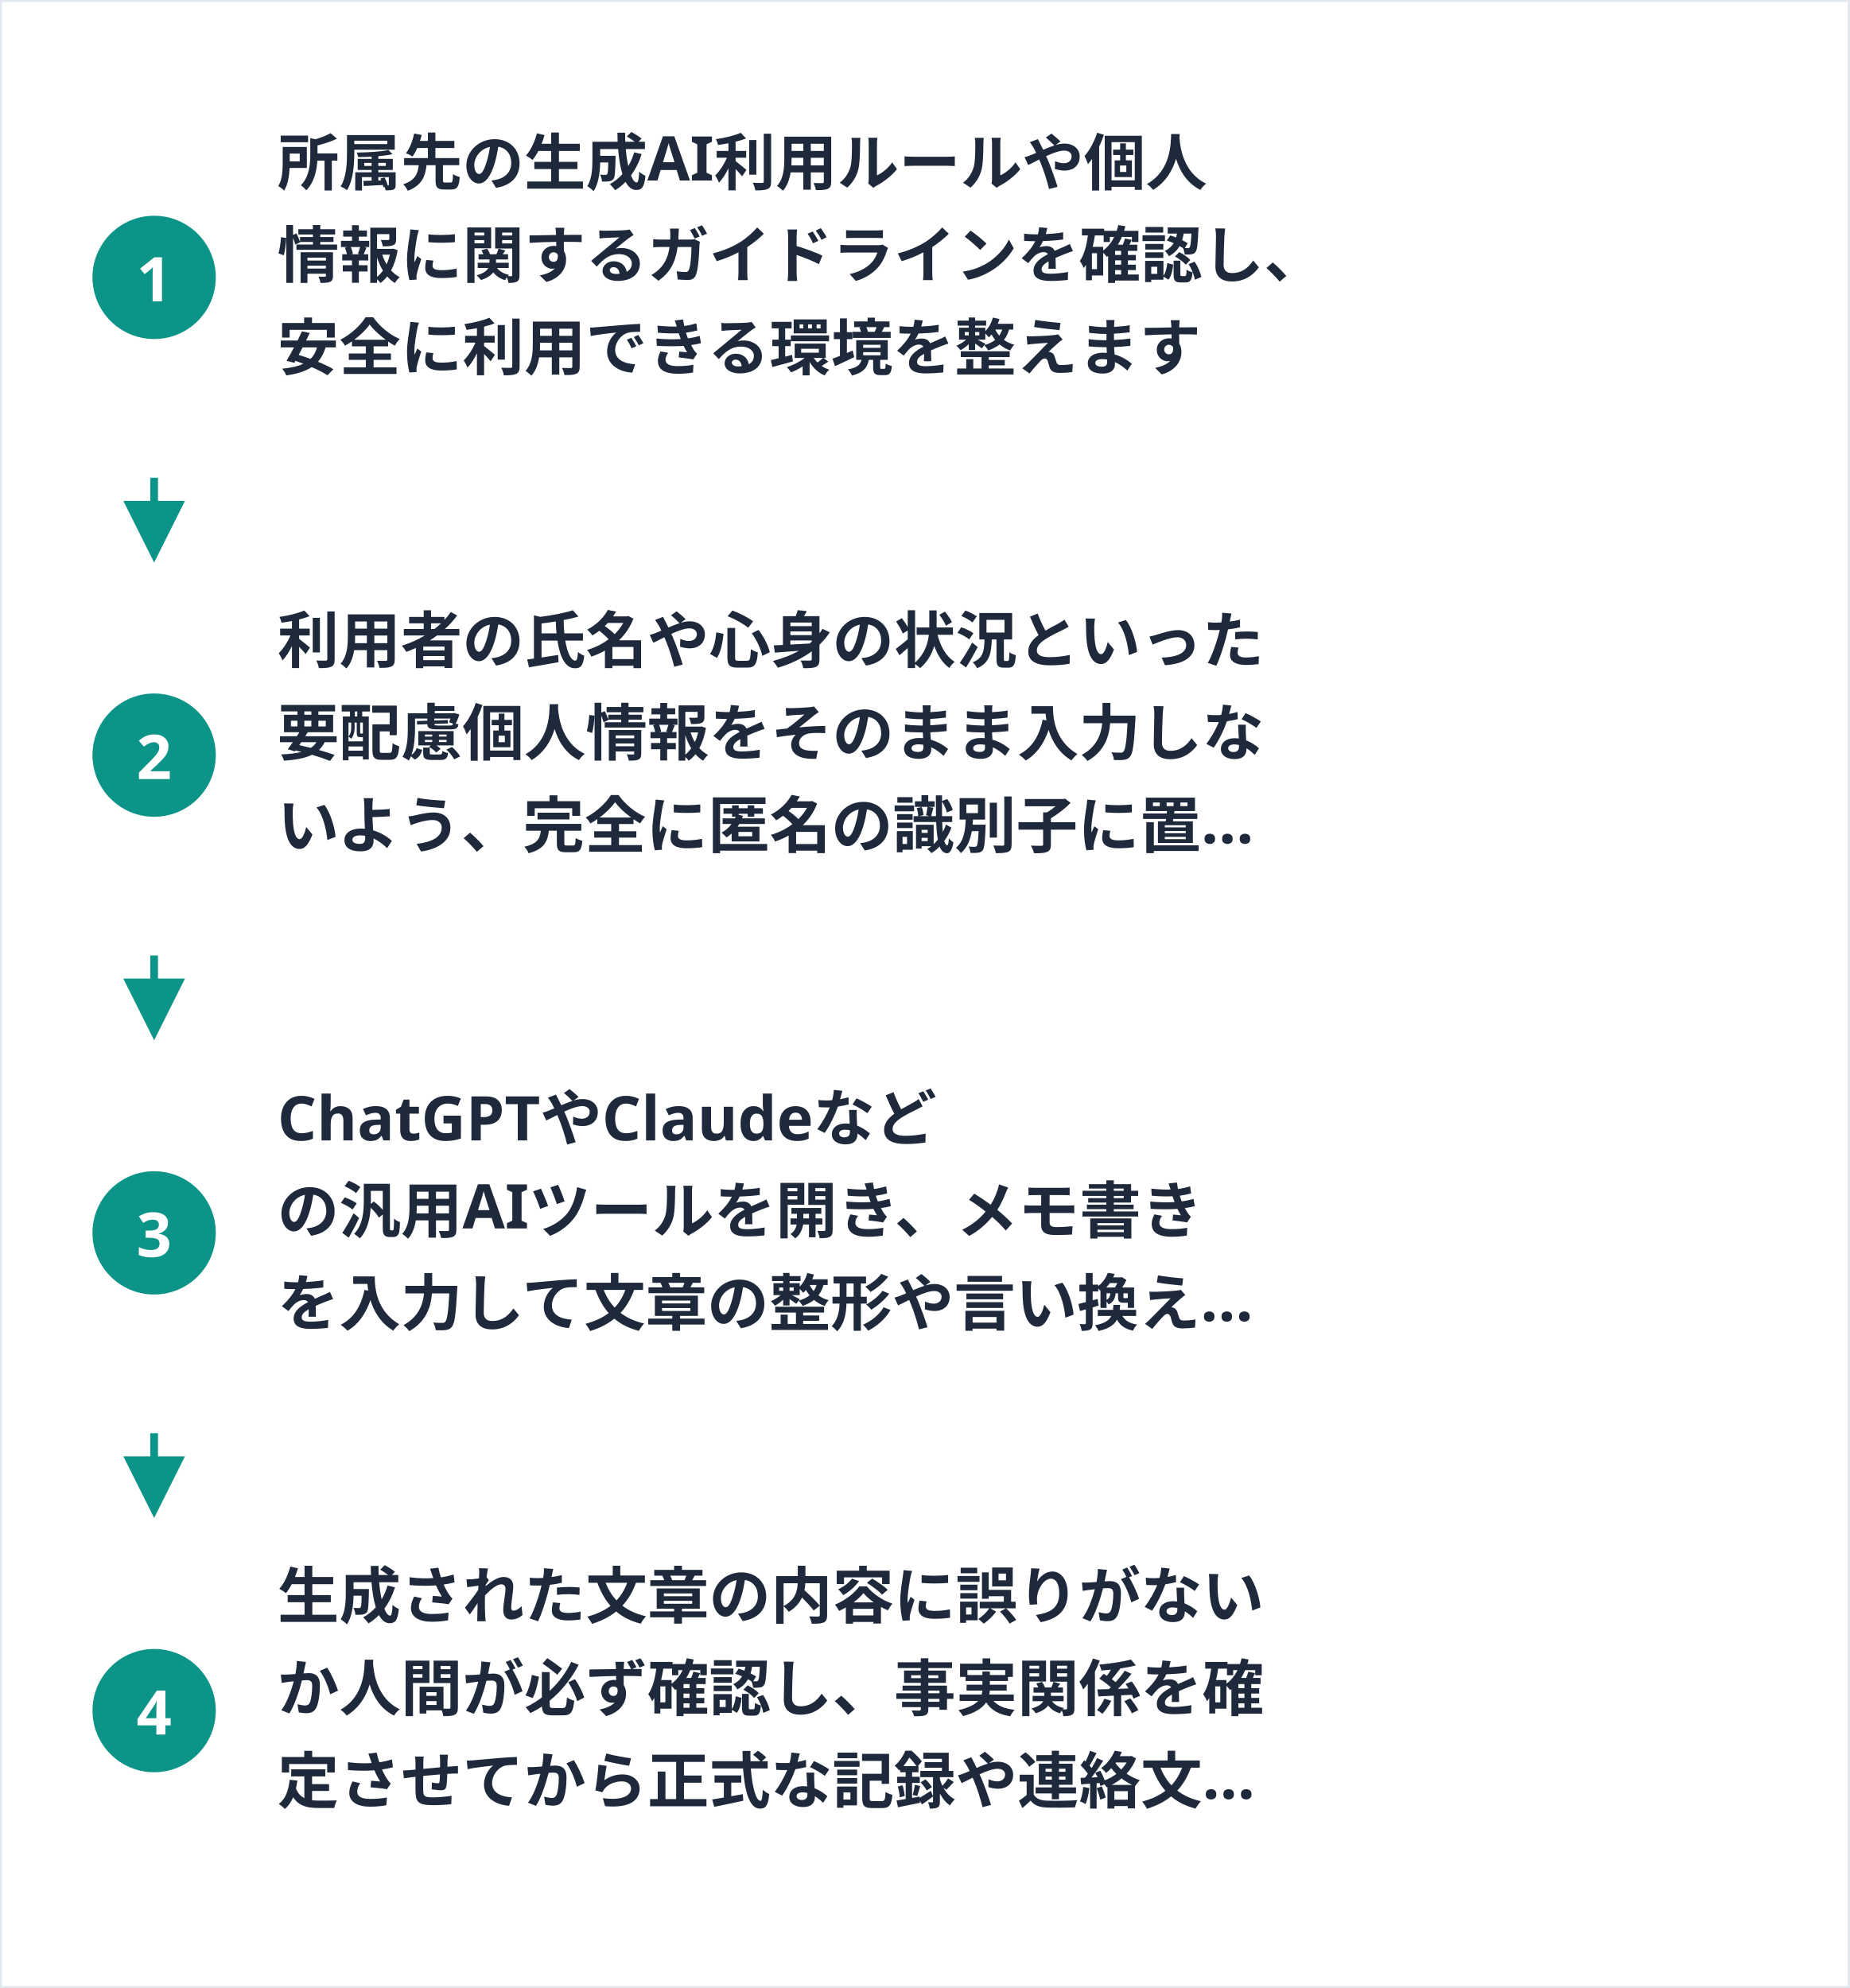
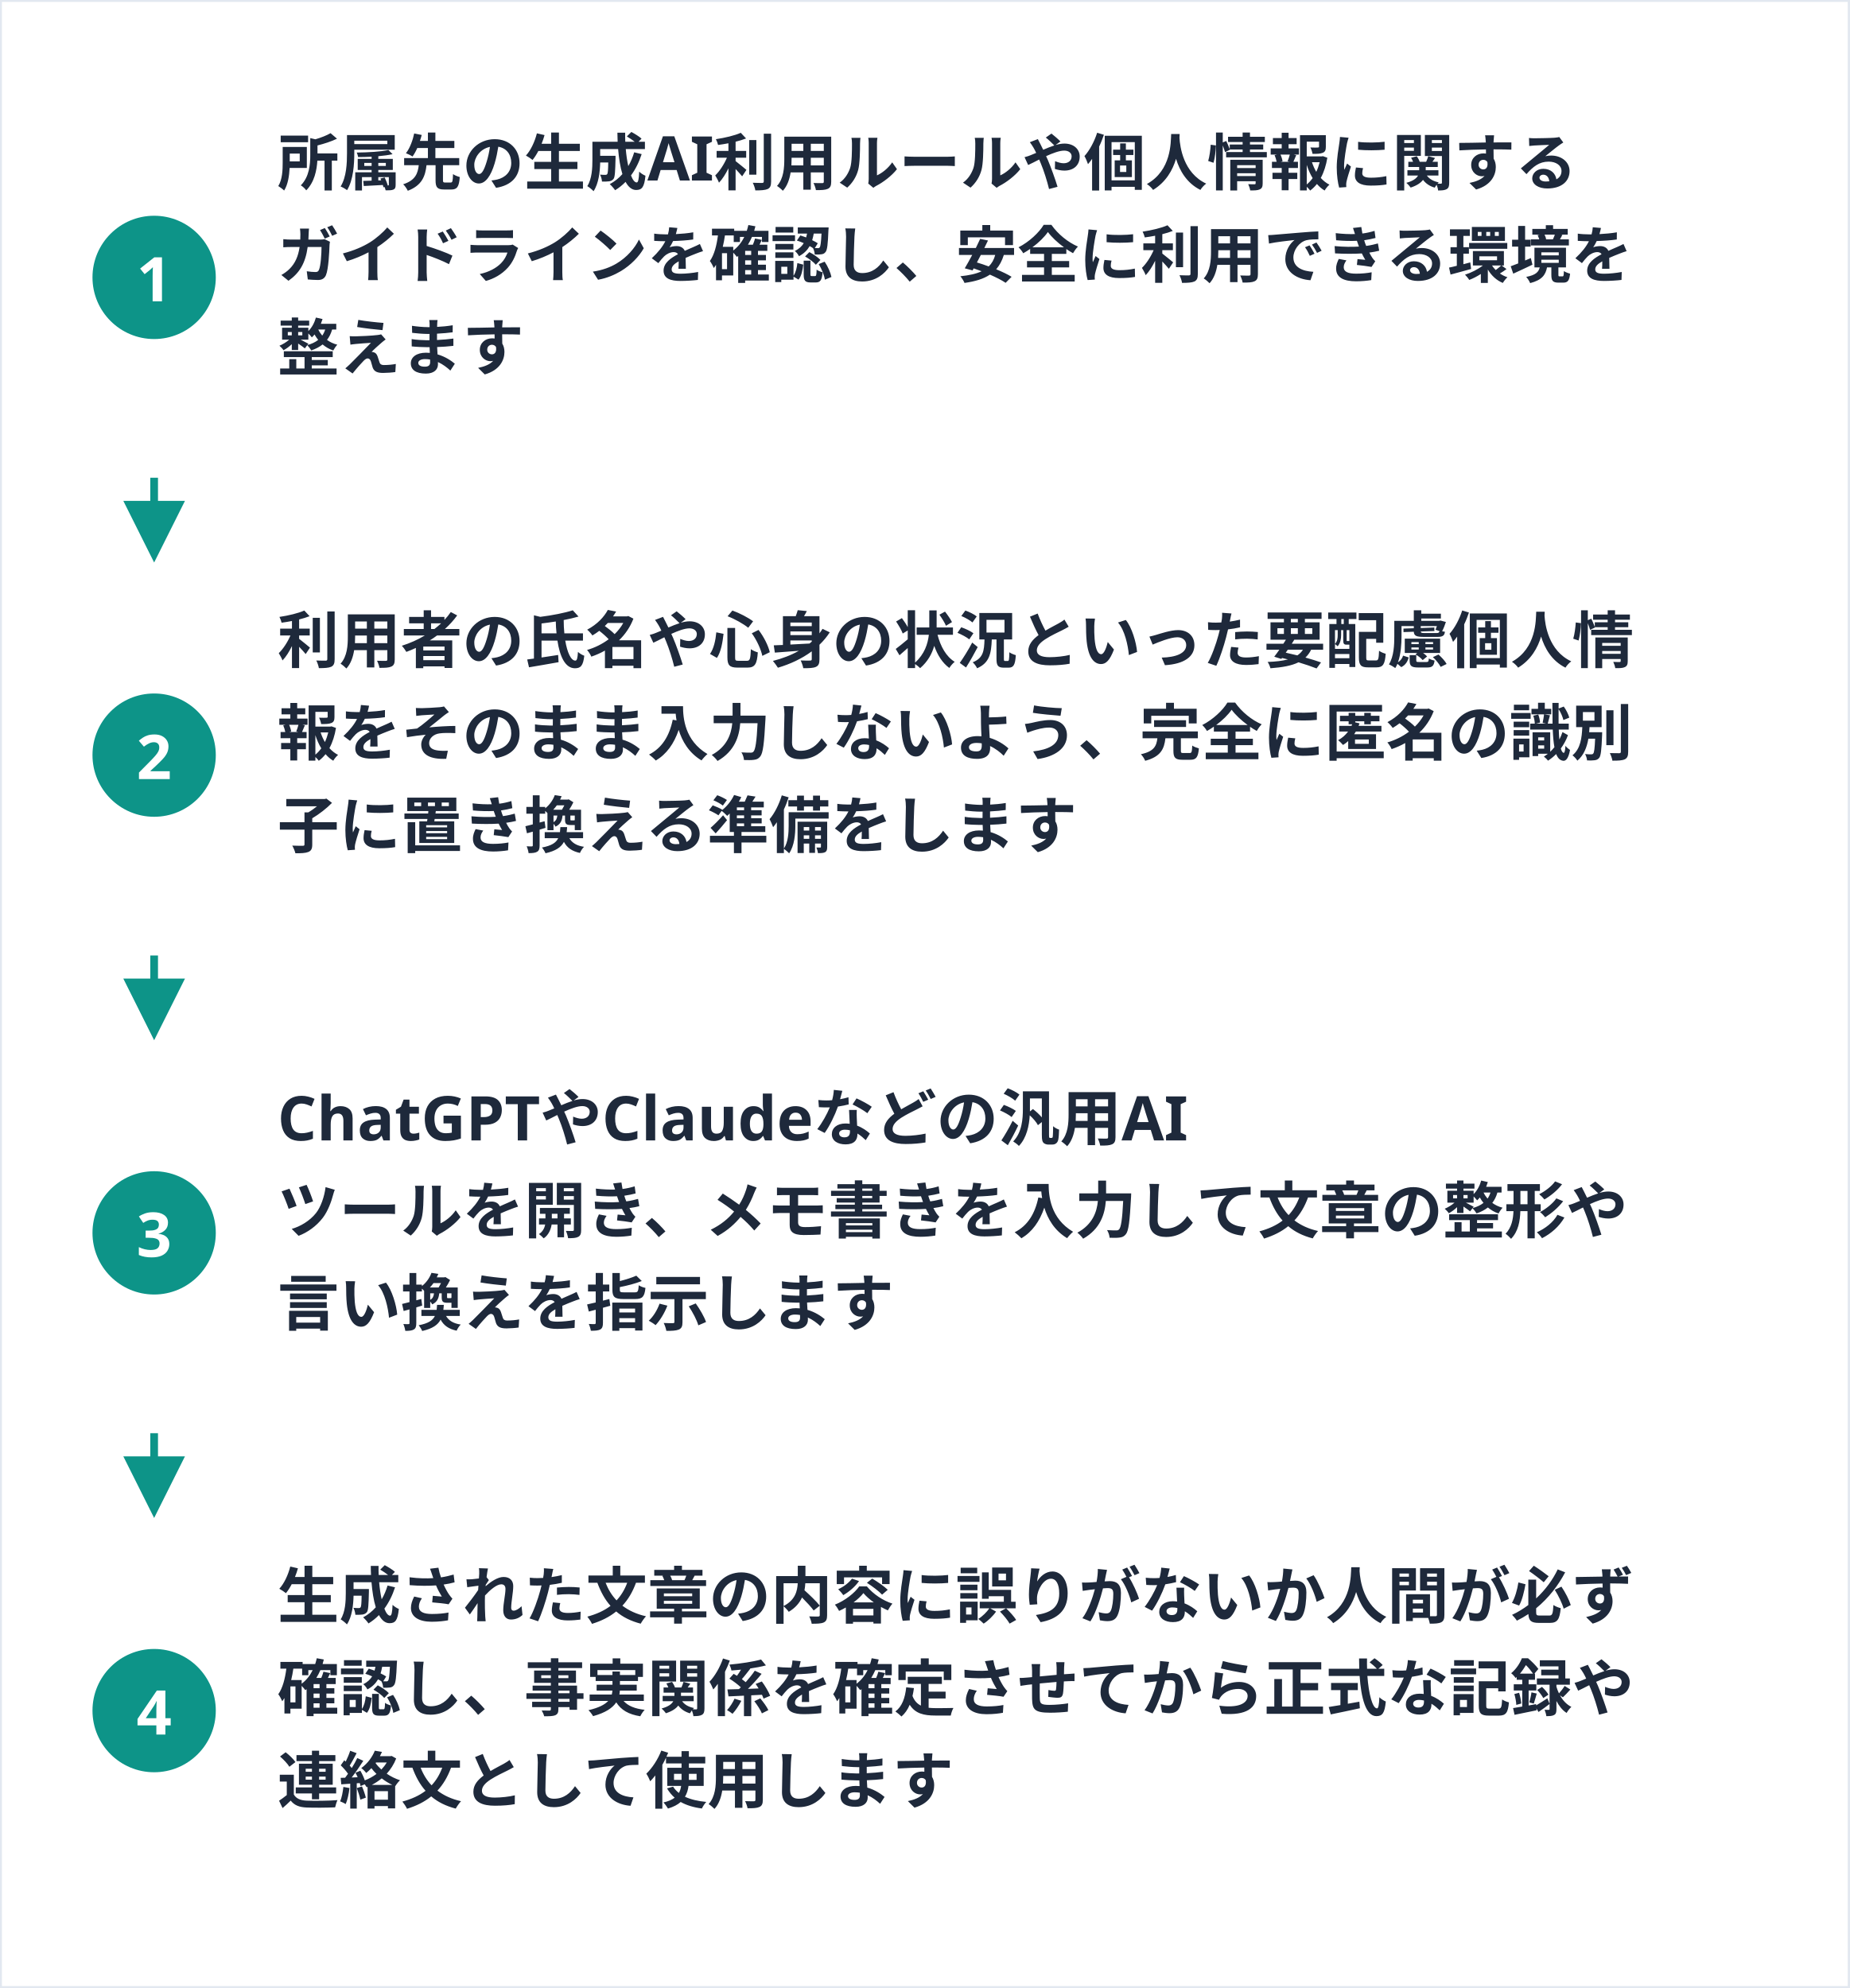
<svg xmlns="http://www.w3.org/2000/svg" viewBox="0 0 480 516" width="480" height="516">
  <defs>
    <marker id="arrowhead" markerWidth="8" markerHeight="8" refX="6" refY="4" orient="auto">
      <path d="M0,0 L8,4 L0,8 Z" fill="#0d9488" />
    </marker>
  </defs>
  <rect width="480" height="516" fill="#ffffff" stroke="#e2e8f0" />
  <g>
    <circle cx="40" cy="72" r="16" fill="#0d9488" />
    <text x="40" y="72" text-anchor="middle" dominant-baseline="central" font-family="'Hiragino Sans','Hiragino Kaku Gothic ProN','Noto Sans JP',sans-serif" font-size="16" font-weight="700" fill="#ffffff">1</text>
    <text font-family="'Hiragino Sans','Hiragino Kaku Gothic ProN','Noto Sans JP',sans-serif" font-size="16" font-weight="600" fill="#1e293b">
-       <tspan x="72" y="48">所属先の生成AI利用ルールや個人</tspan>
-       <tspan x="72" y="72">情報に関するガイドラインを確認し、</tspan>
-       <tspan x="72" y="96">安全に利用できる環境を整えます</tspan>
+       <tspan x="72" y="48">所属先の生成AI利用ルールや個人情報に関する</tspan>
+       <tspan x="72" y="72">ガイドラインを確認し、安全に利用できる環境を</tspan>
+       <tspan x="72" y="96">整えます</tspan>
    </text>
  </g>
  <path d="M 40 124 L 40 142" stroke="#0d9488" stroke-width="2" marker-end="url(#arrowhead)" />
  <g>
    <circle cx="40" cy="196" r="16" fill="#0d9488" />
    <text x="40" y="196" text-anchor="middle" dominant-baseline="central" font-family="'Hiragino Sans','Hiragino Kaku Gothic ProN','Noto Sans JP',sans-serif" font-size="16" font-weight="700" fill="#ffffff">2</text>
    <text font-family="'Hiragino Sans','Hiragino Kaku Gothic ProN','Noto Sans JP',sans-serif" font-size="16" font-weight="600" fill="#1e293b">
-       <tspan x="72" y="172">利用者の氏名や心身の状況といった</tspan>
-       <tspan x="72" y="196">要配慮個人情報をそのまま入力しな</tspan>
-       <tspan x="72" y="220">いよう、完全に匿名の識別子に置…</tspan>
+       <tspan x="72" y="172">利用者の氏名や心身の状況といった要配慮個人情</tspan>
+       <tspan x="72" y="196">報をそのまま入力しないよう、完全に匿名の識別</tspan>
+       <tspan x="72" y="220">子に置き換える準備をします</tspan>
    </text>
  </g>
  <path d="M 40 248 L 40 266" stroke="#0d9488" stroke-width="2" marker-end="url(#arrowhead)" />
  <g>
    <circle cx="40" cy="320" r="16" fill="#0d9488" />
    <text x="40" y="320" text-anchor="middle" dominant-baseline="central" font-family="'Hiragino Sans','Hiragino Kaku Gothic ProN','Noto Sans JP',sans-serif" font-size="16" font-weight="700" fill="#ffffff">3</text>
    <text font-family="'Hiragino Sans','Hiragino Kaku Gothic ProN','Noto Sans JP',sans-serif" font-size="16" font-weight="600" fill="#1e293b">
-       <tspan x="72" y="296">ChatGPTやClaudeなど</tspan>
-       <tspan x="72" y="320">の汎用AIツールを開き、メモ書き</tspan>
-       <tspan x="72" y="344">を入力して文章の整形や言い換え…</tspan>
+       <tspan x="72" y="296">ChatGPTやClaudeなどの汎用AI</tspan>
+       <tspan x="72" y="320">ツールを開き、メモ書きを入力して文章の整形や</tspan>
+       <tspan x="72" y="344">言い換えを指示します</tspan>
    </text>
  </g>
  <path d="M 40 372 L 40 390" stroke="#0d9488" stroke-width="2" marker-end="url(#arrowhead)" />
  <g>
    <circle cx="40" cy="444" r="16" fill="#0d9488" />
    <text x="40" y="444" text-anchor="middle" dominant-baseline="central" font-family="'Hiragino Sans','Hiragino Kaku Gothic ProN','Noto Sans JP',sans-serif" font-size="16" font-weight="700" fill="#ffffff">4</text>
    <text font-family="'Hiragino Sans','Hiragino Kaku Gothic ProN','Noto Sans JP',sans-serif" font-size="16" font-weight="600" fill="#1e293b">
-       <tspan x="72" y="420">生成された文章の内容に誤りがない</tspan>
-       <tspan x="72" y="444">か人間が必ず確認し、事実関係を確</tspan>
-       <tspan x="72" y="468">定させてから正式な記録や連絡文…</tspan>
+       <tspan x="72" y="420">生成された文章の内容に誤りがないか人間が必ず</tspan>
+       <tspan x="72" y="444">確認し、事実関係を確定させてから正式な記録や</tspan>
+       <tspan x="72" y="468">連絡文として使用します</tspan>
    </text>
  </g>
</svg>
